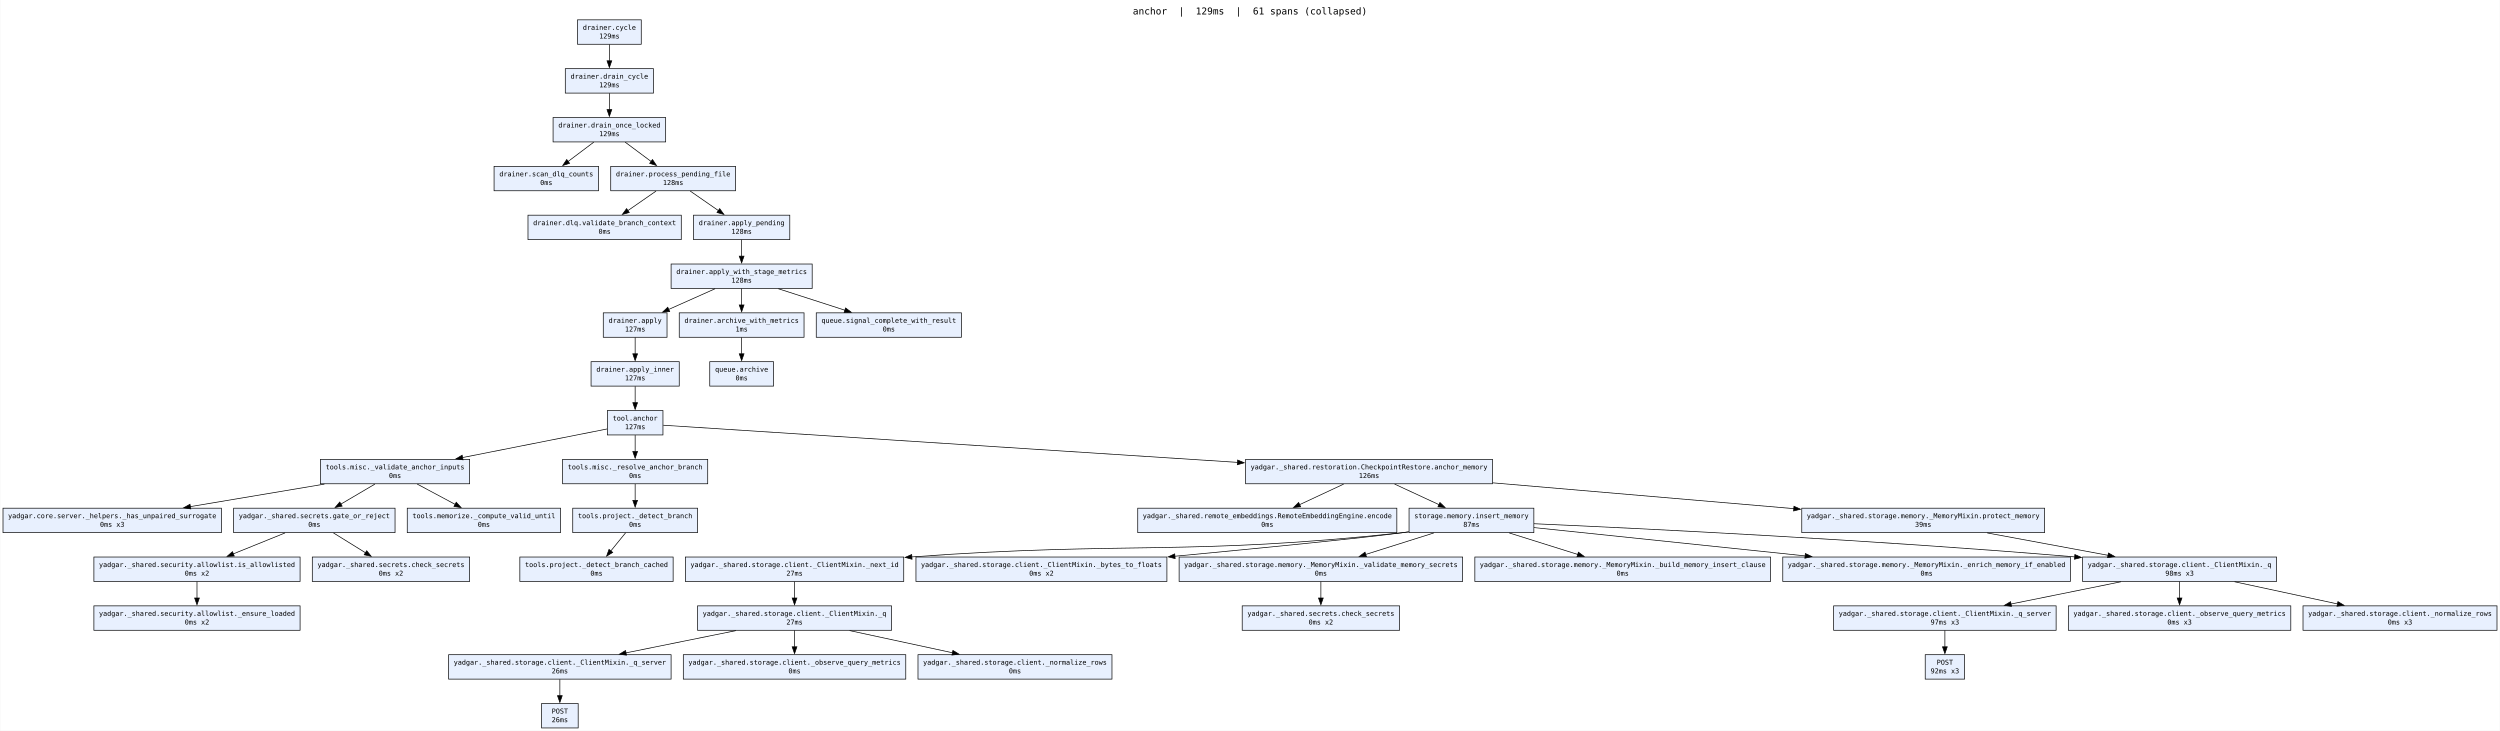
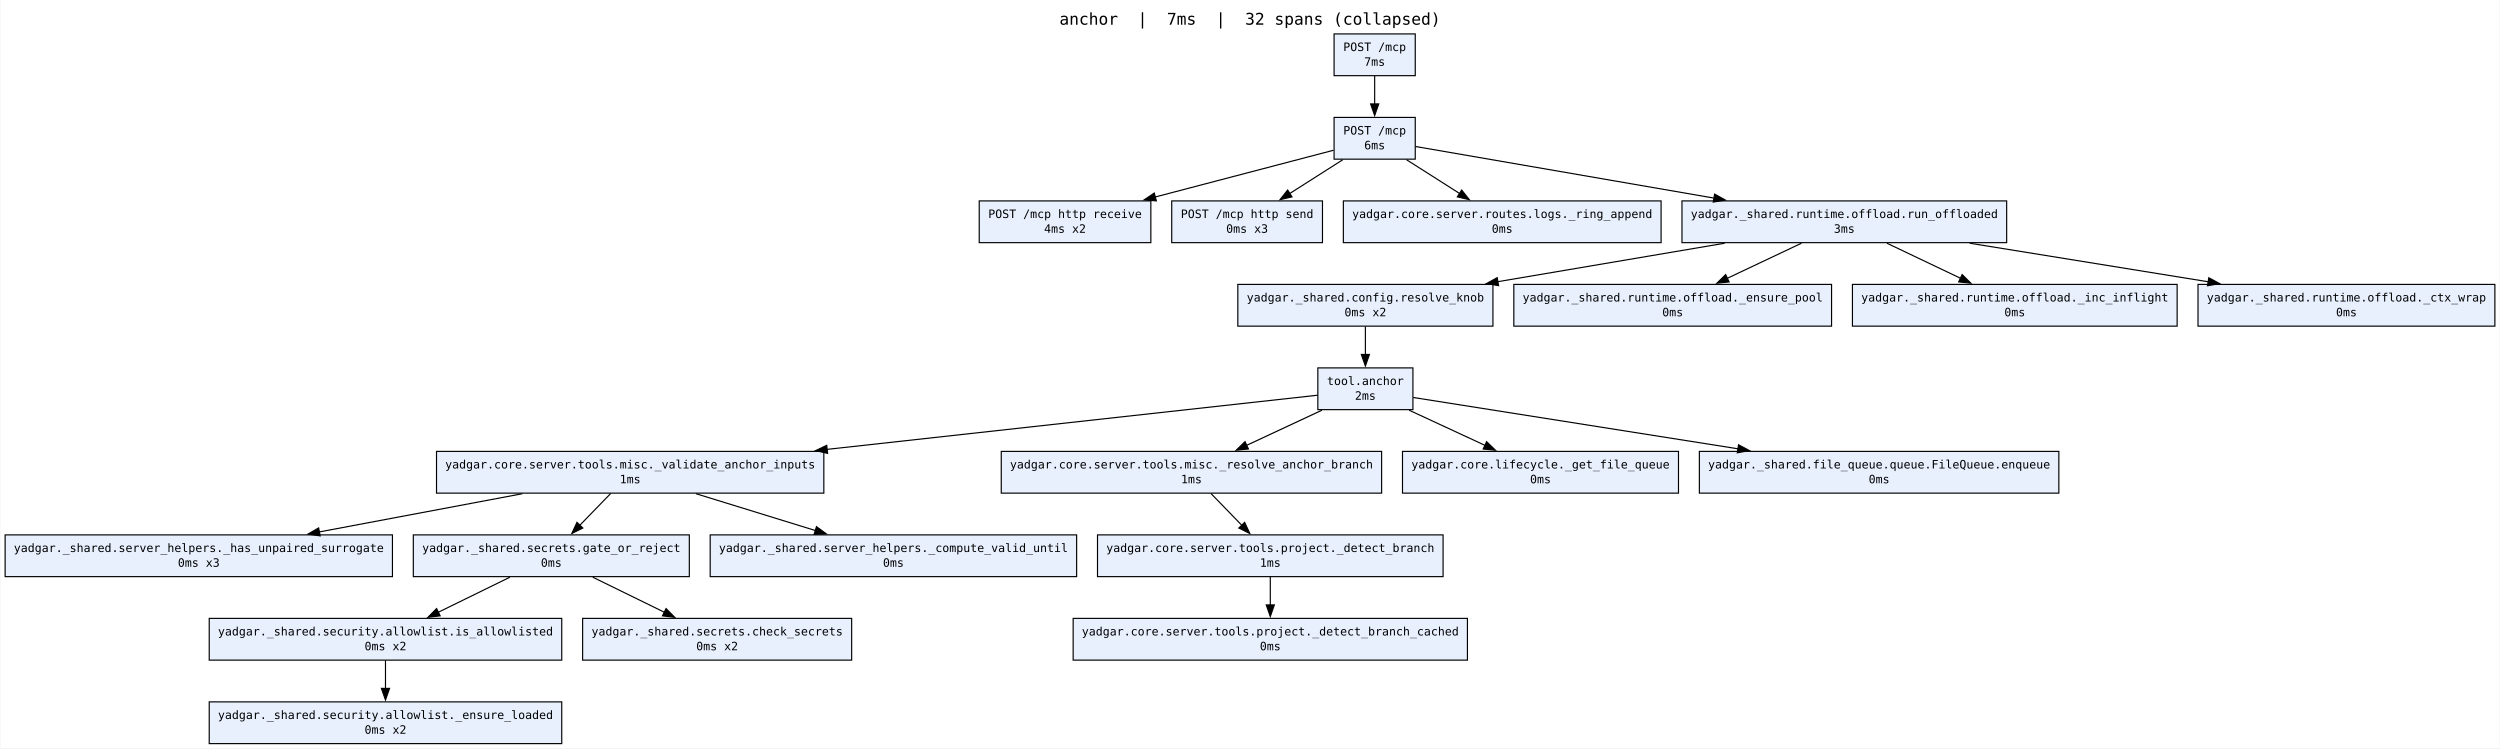
- <svg xmlns="http://www.w3.org/2000/svg" width="3685pt" height="1077pt" viewBox="0.00 0.00 3685.00 1077.25">
-   <g id="graph0" class="graph" transform="scale(1 1) rotate(0) translate(4 1073.25)">
-     <polygon fill="white" stroke="none" points="-4,4 -4,-1073.25 3681,-1073.25 3681,4 -4,4" />
-     <text text-anchor="middle" x="1838.5" y="-1051.95" font-family="monospace" font-size="14.00">anchor  |  129ms  |  61 spans (collapsed)</text>
+ <svg xmlns="http://www.w3.org/2000/svg" width="2155pt" height="645pt" viewBox="0.00 0.00 2155.00 645.25">
+   <g id="graph0" class="graph" transform="scale(1 1) rotate(0) translate(4 641.25)">
+     <polygon fill="white" stroke="none" points="-4,4 -4,-641.25 2151,-641.25 2151,4 -4,4" />
+     <text text-anchor="middle" x="1073.5" y="-619.95" font-family="monospace" font-size="14.00">anchor  |  7ms  |  32 spans (collapsed)</text>
    <g id="node1" class="node">
-       <polygon fill="#e8f0fe" stroke="black" points="941,-1044 847,-1044 847,-1008 941,-1008 941,-1044" />
-       <text text-anchor="middle" x="894" y="-1029.25" font-family="monospace" font-size="10.00">drainer.cycle</text>
-       <text text-anchor="middle" x="894" y="-1016.5" font-family="monospace" font-size="10.00">129ms</text>
+       <polygon fill="#e8f0fe" stroke="black" points="1216,-612 1146,-612 1146,-576 1216,-576 1216,-612" />
+       <text text-anchor="middle" x="1181" y="-597.25" font-family="monospace" font-size="10.00">POST /mcp</text>
+       <text text-anchor="middle" x="1181" y="-584.5" font-family="monospace" font-size="10.00">7ms</text>
    </g>
    <g id="node2" class="node">
-       <polygon fill="#e8f0fe" stroke="black" points="959,-972 829,-972 829,-936 959,-936 959,-972" />
-       <text text-anchor="middle" x="894" y="-957.25" font-family="monospace" font-size="10.00">drainer.drain_cycle</text>
-       <text text-anchor="middle" x="894" y="-944.5" font-family="monospace" font-size="10.00">129ms</text>
+       <polygon fill="#e8f0fe" stroke="black" points="1216,-540 1146,-540 1146,-504 1216,-504 1216,-540" />
+       <text text-anchor="middle" x="1181" y="-525.25" font-family="monospace" font-size="10.00">POST /mcp</text>
+       <text text-anchor="middle" x="1181" y="-512.5" font-family="monospace" font-size="10.00">6ms</text>
+     </g>
+     <g id="edge8" class="edge">
+       <path fill="none" stroke="black" d="M1181,-575.7C1181,-568.41 1181,-559.73 1181,-551.54" />
+       <polygon fill="black" stroke="black" points="1184.5,-551.62 1181,-541.62 1177.5,-551.62 1184.5,-551.62" />
+     </g>
+     <g id="node3" class="node">
+       <polygon fill="#e8f0fe" stroke="black" points="988,-468 840,-468 840,-432 988,-432 988,-468" />
+       <text text-anchor="middle" x="914" y="-453.25" font-family="monospace" font-size="10.00">POST /mcp http receive</text>
+       <text text-anchor="middle" x="914" y="-440.5" font-family="monospace" font-size="10.00">4ms x2</text>
+     </g>
+     <g id="edge2" class="edge">
+       <path fill="none" stroke="black" d="M1145.54,-511.7C1106.49,-501.47 1042.49,-484.69 991.67,-471.36" />
+       <polygon fill="black" stroke="black" points="992.73,-468.02 982.17,-468.87 990.95,-474.79 992.73,-468.02" />
+     </g>
+     <g id="node4" class="node">
+       <polygon fill="#e8f0fe" stroke="black" points="1136,-468 1006,-468 1006,-432 1136,-432 1136,-468" />
+       <text text-anchor="middle" x="1071" y="-453.25" font-family="monospace" font-size="10.00">POST /mcp http send</text>
+       <text text-anchor="middle" x="1071" y="-440.5" font-family="monospace" font-size="10.00">0ms x3</text>
+     </g>
+     <g id="edge5" class="edge">
+       <path fill="none" stroke="black" d="M1153.53,-503.52C1139.64,-494.68 1122.6,-483.84 1107.62,-474.3" />
+       <polygon fill="black" stroke="black" points="1109.72,-471.49 1099.4,-469.07 1105.96,-477.39 1109.72,-471.49" />
+     </g>
+     <g id="node5" class="node">
+       <polygon fill="#e8f0fe" stroke="black" points="1428,-468 1154,-468 1154,-432 1428,-432 1428,-468" />
+       <text text-anchor="middle" x="1291" y="-453.25" font-family="monospace" font-size="10.00">yadgar.core.server.routes.logs._ring_append</text>
+       <text text-anchor="middle" x="1291" y="-440.5" font-family="monospace" font-size="10.00">0ms</text>
+     </g>
+     <g id="edge19" class="edge">
+       <path fill="none" stroke="black" d="M1208.47,-503.52C1222.36,-494.68 1239.4,-483.84 1254.38,-474.3" />
+       <polygon fill="black" stroke="black" points="1256.04,-477.39 1262.6,-469.07 1252.28,-471.49 1256.04,-477.39" />
+     </g>
+     <g id="node6" class="node">
+       <polygon fill="#e8f0fe" stroke="black" points="1726,-468 1446,-468 1446,-432 1726,-432 1726,-468" />
+       <text text-anchor="middle" x="1586" y="-453.25" font-family="monospace" font-size="10.00">yadgar._shared.runtime.offload.run_offloaded</text>
+       <text text-anchor="middle" x="1586" y="-440.5" font-family="monospace" font-size="10.00">3ms</text>
+     </g>
+     <g id="edge13" class="edge">
+       <path fill="none" stroke="black" d="M1216.23,-514.91C1273.02,-505.1 1387.16,-485.37 1473.69,-470.41" />
+       <polygon fill="black" stroke="black" points="1474.15,-473.88 1483.41,-468.73 1472.96,-466.99 1474.15,-473.88" />
+     </g>
+     <g id="node7" class="node">
+       <polygon fill="#e8f0fe" stroke="black" points="1283,-396 1063,-396 1063,-360 1283,-360 1283,-396" />
+       <text text-anchor="middle" x="1173" y="-381.25" font-family="monospace" font-size="10.00">yadgar._shared.config.resolve_knob</text>
+       <text text-anchor="middle" x="1173" y="-368.5" font-family="monospace" font-size="10.00">0ms x2</text>
+     </g>
+     <g id="edge7" class="edge">
+       <path fill="none" stroke="black" d="M1482.85,-431.52C1423.36,-421.43 1348.45,-408.74 1287.18,-398.35" />
+       <polygon fill="black" stroke="black" points="1287.85,-394.92 1277.4,-396.7 1286.68,-401.82 1287.85,-394.92" />
+     </g>
+     <g id="node8" class="node">
+       <polygon fill="#e8f0fe" stroke="black" points="1575,-396 1301,-396 1301,-360 1575,-360 1575,-396" />
+       <text text-anchor="middle" x="1438" y="-381.25" font-family="monospace" font-size="10.00">yadgar._shared.runtime.offload._ensure_pool</text>
+       <text text-anchor="middle" x="1438" y="-368.5" font-family="monospace" font-size="10.00">0ms</text>
+     </g>
+     <g id="edge18" class="edge">
+       <path fill="none" stroke="black" d="M1549.04,-431.52C1529.63,-422.34 1505.64,-410.99 1484.93,-401.2" />
+       <polygon fill="black" stroke="black" points="1486.65,-398.14 1476.12,-397.03 1483.66,-404.47 1486.65,-398.14" />
+     </g>
+     <g id="node9" class="node">
+       <polygon fill="#e8f0fe" stroke="black" points="1873,-396 1593,-396 1593,-360 1873,-360 1873,-396" />
+       <text text-anchor="middle" x="1733" y="-381.25" font-family="monospace" font-size="10.00">yadgar._shared.runtime.offload._inc_inflight</text>
+       <text text-anchor="middle" x="1733" y="-368.5" font-family="monospace" font-size="10.00">0ms</text>
    </g>
    <g id="edge11" class="edge">
-       <path fill="none" stroke="black" d="M894,-1007.7C894,-1000.41 894,-991.73 894,-983.54" />
-       <polygon fill="black" stroke="black" points="897.5,-983.62 894,-973.62 890.5,-983.62 897.5,-983.62" />
-     </g>
-     <g id="node3" class="node">
-       <polygon fill="#e8f0fe" stroke="black" points="977,-900 811,-900 811,-864 977,-864 977,-900" />
-       <text text-anchor="middle" x="894" y="-885.25" font-family="monospace" font-size="10.00">drainer.drain_once_locked</text>
-       <text text-anchor="middle" x="894" y="-872.5" font-family="monospace" font-size="10.00">129ms</text>
-     </g>
-     <g id="edge34" class="edge">
-       <path fill="none" stroke="black" d="M894,-935.7C894,-928.41 894,-919.73 894,-911.54" />
-       <polygon fill="black" stroke="black" points="897.5,-911.62 894,-901.62 890.5,-911.62 897.5,-911.62" />
-     </g>
-     <g id="node4" class="node">
-       <polygon fill="#e8f0fe" stroke="black" points="878,-828 724,-828 724,-792 878,-792 878,-828" />
-       <text text-anchor="middle" x="801" y="-813.25" font-family="monospace" font-size="10.00">drainer.scan_dlq_counts</text>
-       <text text-anchor="middle" x="801" y="-800.5" font-family="monospace" font-size="10.00">0ms</text>
-     </g>
-     <g id="edge42" class="edge">
-       <path fill="none" stroke="black" d="M871.01,-863.7C859.61,-855.11 845.65,-844.61 833.2,-835.24" />
-       <polygon fill="black" stroke="black" points="835.35,-832.47 825.26,-829.26 831.14,-838.07 835.35,-832.47" />
-     </g>
-     <g id="node5" class="node">
-       <polygon fill="#e8f0fe" stroke="black" points="1080,-828 896,-828 896,-792 1080,-792 1080,-828" />
-       <text text-anchor="middle" x="988" y="-813.25" font-family="monospace" font-size="10.00">drainer.process_pending_file</text>
-       <text text-anchor="middle" x="988" y="-800.5" font-family="monospace" font-size="10.00">128ms</text>
-     </g>
-     <g id="edge8" class="edge">
-       <path fill="none" stroke="black" d="M917.24,-863.7C928.87,-855.03 943.15,-844.4 955.82,-834.96" />
-       <polygon fill="black" stroke="black" points="957.56,-838.03 963.49,-829.25 953.38,-832.42 957.56,-838.03" />
-     </g>
-     <g id="node6" class="node">
-       <polygon fill="#e8f0fe" stroke="black" points="1000,-756 774,-756 774,-720 1000,-720 1000,-756" />
-       <text text-anchor="middle" x="887" y="-741.25" font-family="monospace" font-size="10.00">drainer.dlq.validate_branch_context</text>
-       <text text-anchor="middle" x="887" y="-728.5" font-family="monospace" font-size="10.00">0ms</text>
+       <path fill="none" stroke="black" d="M1622.72,-431.52C1641.91,-422.38 1665.6,-411.09 1686.11,-401.33" />
+       <polygon fill="black" stroke="black" points="1687.61,-404.49 1695.13,-397.03 1684.6,-398.17 1687.61,-404.49" />
+     </g>
+     <g id="node10" class="node">
+       <polygon fill="#e8f0fe" stroke="black" points="2147,-396 1891,-396 1891,-360 2147,-360 2147,-396" />
+       <text text-anchor="middle" x="2019" y="-381.25" font-family="monospace" font-size="10.00">yadgar._shared.runtime.offload._ctx_wrap</text>
+       <text text-anchor="middle" x="2019" y="-368.5" font-family="monospace" font-size="10.00">0ms</text>
+     </g>
+     <g id="edge3" class="edge">
+       <path fill="none" stroke="black" d="M1694.15,-431.52C1756.78,-421.39 1835.71,-408.63 1900.09,-398.22" />
+       <polygon fill="black" stroke="black" points="1900.3,-401.74 1909.61,-396.68 1899.18,-394.82 1900.3,-401.74" />
+     </g>
+     <g id="node11" class="node">
+       <polygon fill="#e8f0fe" stroke="black" points="1214,-324 1132,-324 1132,-288 1214,-288 1214,-324" />
+       <text text-anchor="middle" x="1173" y="-309.25" font-family="monospace" font-size="10.00">tool.anchor</text>
+       <text text-anchor="middle" x="1173" y="-296.5" font-family="monospace" font-size="10.00">2ms</text>
+     </g>
+     <g id="edge17" class="edge">
+       <path fill="none" stroke="black" d="M1173,-359.7C1173,-352.41 1173,-343.73 1173,-335.54" />
+       <polygon fill="black" stroke="black" points="1176.5,-335.62 1173,-325.62 1169.5,-335.62 1176.5,-335.62" />
+     </g>
+     <g id="node12" class="node">
+       <polygon fill="#e8f0fe" stroke="black" points="706,-252 372,-252 372,-216 706,-216 706,-252" />
+       <text text-anchor="middle" x="539" y="-237.25" font-family="monospace" font-size="10.00">yadgar.core.server.tools.misc._validate_anchor_inputs</text>
+       <text text-anchor="middle" x="539" y="-224.5" font-family="monospace" font-size="10.00">1ms</text>
+     </g>
+     <g id="edge21" class="edge">
+       <path fill="none" stroke="black" d="M1131.89,-300.46C1047.85,-291.18 852.2,-269.58 708.54,-253.72" />
+       <polygon fill="black" stroke="black" points="709.25,-250.28 698.93,-252.66 708.48,-257.23 709.25,-250.28" />
+     </g>
+     <g id="node13" class="node">
+       <polygon fill="#e8f0fe" stroke="black" points="1187,-252 859,-252 859,-216 1187,-216 1187,-252" />
+       <text text-anchor="middle" x="1023" y="-237.25" font-family="monospace" font-size="10.00">yadgar.core.server.tools.misc._resolve_anchor_branch</text>
+       <text text-anchor="middle" x="1023" y="-224.5" font-family="monospace" font-size="10.00">1ms</text>
+     </g>
+     <g id="edge22" class="edge">
+       <path fill="none" stroke="black" d="M1135.54,-287.52C1115.86,-278.34 1091.55,-266.99 1070.56,-257.2" />
+       <polygon fill="black" stroke="black" points="1072.16,-254.08 1061.62,-253.02 1069.2,-260.42 1072.16,-254.08" />
+     </g>
+     <g id="node14" class="node">
+       <polygon fill="#e8f0fe" stroke="black" points="1443,-252 1205,-252 1205,-216 1443,-216 1443,-252" />
+       <text text-anchor="middle" x="1324" y="-237.25" font-family="monospace" font-size="10.00">yadgar.core.lifecycle._get_file_queue</text>
+       <text text-anchor="middle" x="1324" y="-224.5" font-family="monospace" font-size="10.00">0ms</text>
+     </g>
+     <g id="edge9" class="edge">
+       <path fill="none" stroke="black" d="M1210.71,-287.52C1230.52,-278.34 1254.99,-266.99 1276.12,-257.2" />
+       <polygon fill="black" stroke="black" points="1277.53,-260.4 1285.13,-253.02 1274.59,-254.05 1277.53,-260.4" />
+     </g>
+     <g id="node15" class="node">
+       <polygon fill="#e8f0fe" stroke="black" points="1771,-252 1461,-252 1461,-216 1771,-216 1771,-252" />
+       <text text-anchor="middle" x="1616" y="-237.25" font-family="monospace" font-size="10.00">yadgar._shared.file_queue.queue.FileQueue.enqueue</text>
+       <text text-anchor="middle" x="1616" y="-224.5" font-family="monospace" font-size="10.00">0ms</text>
+     </g>
+     <g id="edge15" class="edge">
+       <path fill="none" stroke="black" d="M1214.28,-298.48C1277.54,-288.48 1400.95,-268.98 1494.38,-254.22" />
+       <polygon fill="black" stroke="black" points="1494.79,-257.7 1504.12,-252.68 1493.7,-250.78 1494.79,-257.7" />
+     </g>
+     <g id="node16" class="node">
+       <polygon fill="#e8f0fe" stroke="black" points="334,-180 0,-180 0,-144 334,-144 334,-180" />
+       <text text-anchor="middle" x="167" y="-165.25" font-family="monospace" font-size="10.00">yadgar._shared.server_helpers._has_unpaired_surrogate</text>
+       <text text-anchor="middle" x="167" y="-152.5" font-family="monospace" font-size="10.00">0ms x3</text>
+     </g>
+     <g id="edge16" class="edge">
+       <path fill="none" stroke="black" d="M446.09,-215.52C392.84,-205.5 325.87,-192.89 270.88,-182.55" />
+       <polygon fill="black" stroke="black" points="271.66,-179.13 261.18,-180.72 270.36,-186.01 271.66,-179.13" />
+     </g>
+     <g id="node17" class="node">
+       <polygon fill="#e8f0fe" stroke="black" points="590,-180 352,-180 352,-144 590,-144 590,-180" />
+       <text text-anchor="middle" x="471" y="-165.25" font-family="monospace" font-size="10.00">yadgar._shared.secrets.gate_or_reject</text>
+       <text text-anchor="middle" x="471" y="-152.5" font-family="monospace" font-size="10.00">0ms</text>
+     </g>
+     <g id="edge6" class="edge">
+       <path fill="none" stroke="black" d="M522.19,-215.7C514.12,-207.39 504.3,-197.28 495.42,-188.14" />
+       <polygon fill="black" stroke="black" points="498.15,-185.92 488.67,-181.19 493.13,-190.8 498.15,-185.92" />
+     </g>
+     <g id="node18" class="node">
+       <polygon fill="#e8f0fe" stroke="black" points="924,-180 608,-180 608,-144 924,-144 924,-180" />
+       <text text-anchor="middle" x="766" y="-165.25" font-family="monospace" font-size="10.00">yadgar._shared.server_helpers._compute_valid_until</text>
+       <text text-anchor="middle" x="766" y="-152.5" font-family="monospace" font-size="10.00">0ms</text>
+     </g>
+     <g id="edge10" class="edge">
+       <path fill="none" stroke="black" d="M595.7,-215.52C626.96,-205.88 665.98,-193.84 698.77,-183.73" />
+       <polygon fill="black" stroke="black" points="699.66,-187.12 708.19,-180.83 697.6,-180.43 699.66,-187.12" />
+     </g>
+     <g id="node19" class="node">
+       <polygon fill="#e8f0fe" stroke="black" points="1240,-180 942,-180 942,-144 1240,-144 1240,-180" />
+       <text text-anchor="middle" x="1091" y="-165.25" font-family="monospace" font-size="10.00">yadgar.core.server.tools.project._detect_branch</text>
+       <text text-anchor="middle" x="1091" y="-152.5" font-family="monospace" font-size="10.00">1ms</text>
+     </g>
+     <g id="edge1" class="edge">
+       <path fill="none" stroke="black" d="M1039.81,-215.7C1047.88,-207.39 1057.7,-197.28 1066.58,-188.14" />
+       <polygon fill="black" stroke="black" points="1068.87,-190.8 1073.33,-181.19 1063.85,-185.92 1068.87,-190.8" />
+     </g>
+     <g id="node20" class="node">
+       <polygon fill="#e8f0fe" stroke="black" points="480,-108 176,-108 176,-72 480,-72 480,-108" />
+       <text text-anchor="middle" x="328" y="-93.25" font-family="monospace" font-size="10.00">yadgar._shared.security.allowlist.is_allowlisted</text>
+       <text text-anchor="middle" x="328" y="-80.5" font-family="monospace" font-size="10.00">0ms x2</text>
+     </g>
+     <g id="edge14" class="edge">
+       <path fill="none" stroke="black" d="M435.28,-143.52C416.55,-134.34 393.39,-123.01 373.39,-113.22" />
+       <polygon fill="black" stroke="black" points="375.14,-110.18 364.62,-108.93 372.06,-116.47 375.14,-110.18" />
+     </g>
+     <g id="node21" class="node">
+       <polygon fill="#e8f0fe" stroke="black" points="730,-108 498,-108 498,-72 730,-72 730,-108" />
+       <text text-anchor="middle" x="614" y="-93.25" font-family="monospace" font-size="10.00">yadgar._shared.secrets.check_secrets</text>
+       <text text-anchor="middle" x="614" y="-80.5" font-family="monospace" font-size="10.00">0ms x2</text>
    </g>
    <g id="edge4" class="edge">
-       <path fill="none" stroke="black" d="M962.77,-791.52C950.15,-782.76 934.68,-772.04 921.02,-762.58" />
-       <polygon fill="black" stroke="black" points="923.36,-759.94 913.15,-757.12 919.37,-765.7 923.36,-759.94" />
-     </g>
-     <g id="node7" class="node">
-       <polygon fill="#e8f0fe" stroke="black" points="1160,-756 1018,-756 1018,-720 1160,-720 1160,-756" />
-       <text text-anchor="middle" x="1089" y="-741.25" font-family="monospace" font-size="10.00">drainer.apply_pending</text>
-       <text text-anchor="middle" x="1089" y="-728.5" font-family="monospace" font-size="10.00">128ms</text>
-     </g>
-     <g id="edge44" class="edge">
-       <path fill="none" stroke="black" d="M1013.23,-791.52C1025.85,-782.76 1041.32,-772.04 1054.98,-762.58" />
-       <polygon fill="black" stroke="black" points="1056.63,-765.7 1062.85,-757.12 1052.64,-759.94 1056.63,-765.7" />
-     </g>
-     <g id="node8" class="node">
-       <polygon fill="#e8f0fe" stroke="black" points="1193,-684 985,-684 985,-648 1193,-648 1193,-684" />
-       <text text-anchor="middle" x="1089" y="-669.25" font-family="monospace" font-size="10.00">drainer.apply_with_stage_metrics</text>
-       <text text-anchor="middle" x="1089" y="-656.5" font-family="monospace" font-size="10.00">128ms</text>
-     </g>
-     <g id="edge2" class="edge">
-       <path fill="none" stroke="black" d="M1089,-719.7C1089,-712.41 1089,-703.73 1089,-695.54" />
-       <polygon fill="black" stroke="black" points="1092.5,-695.62 1089,-685.62 1085.5,-695.62 1092.5,-695.62" />
-     </g>
-     <g id="node9" class="node">
-       <polygon fill="#e8f0fe" stroke="black" points="979,-612 885,-612 885,-576 979,-576 979,-612" />
-       <text text-anchor="middle" x="932" y="-597.25" font-family="monospace" font-size="10.00">drainer.apply</text>
-       <text text-anchor="middle" x="932" y="-584.5" font-family="monospace" font-size="10.00">127ms</text>
-     </g>
-     <g id="edge6" class="edge">
-       <path fill="none" stroke="black" d="M1049.79,-647.52C1029.1,-638.29 1003.52,-626.89 981.48,-617.06" />
-       <polygon fill="black" stroke="black" points="982.93,-613.87 972.37,-613 980.08,-620.27 982.93,-613.87" />
-     </g>
-     <g id="node10" class="node">
-       <polygon fill="#e8f0fe" stroke="black" points="1181,-612 997,-612 997,-576 1181,-576 1181,-612" />
-       <text text-anchor="middle" x="1089" y="-597.25" font-family="monospace" font-size="10.00">drainer.archive_with_metrics</text>
-       <text text-anchor="middle" x="1089" y="-584.5" font-family="monospace" font-size="10.00">1ms</text>
-     </g>
-     <g id="edge22" class="edge">
-       <path fill="none" stroke="black" d="M1089,-647.7C1089,-640.41 1089,-631.73 1089,-623.54" />
-       <polygon fill="black" stroke="black" points="1092.5,-623.62 1089,-613.62 1085.5,-623.62 1092.5,-623.62" />
-     </g>
-     <g id="node11" class="node">
-       <polygon fill="#e8f0fe" stroke="black" points="1413,-612 1199,-612 1199,-576 1413,-576 1413,-612" />
-       <text text-anchor="middle" x="1306" y="-597.25" font-family="monospace" font-size="10.00">queue.signal_complete_with_result</text>
-       <text text-anchor="middle" x="1306" y="-584.5" font-family="monospace" font-size="10.00">0ms</text>
-     </g>
-     <g id="edge35" class="edge">
-       <path fill="none" stroke="black" d="M1143.2,-647.52C1172.96,-637.92 1210.06,-625.95 1241.32,-615.86" />
-       <polygon fill="black" stroke="black" points="1242.23,-619.25 1250.68,-612.85 1240.08,-612.59 1242.23,-619.25" />
-     </g>
-     <g id="node12" class="node">
-       <polygon fill="#e8f0fe" stroke="black" points="997,-540 867,-540 867,-504 997,-504 997,-540" />
-       <text text-anchor="middle" x="932" y="-525.25" font-family="monospace" font-size="10.00">drainer.apply_inner</text>
-       <text text-anchor="middle" x="932" y="-512.5" font-family="monospace" font-size="10.00">127ms</text>
-     </g>
-     <g id="edge32" class="edge">
-       <path fill="none" stroke="black" d="M932,-575.7C932,-568.41 932,-559.73 932,-551.54" />
-       <polygon fill="black" stroke="black" points="935.5,-551.62 932,-541.62 928.5,-551.62 935.5,-551.62" />
-     </g>
-     <g id="node13" class="node">
-       <polygon fill="#e8f0fe" stroke="black" points="1136,-540 1042,-540 1042,-504 1136,-504 1136,-540" />
-       <text text-anchor="middle" x="1089" y="-525.25" font-family="monospace" font-size="10.00">queue.archive</text>
-       <text text-anchor="middle" x="1089" y="-512.5" font-family="monospace" font-size="10.00">0ms</text>
-     </g>
-     <g id="edge13" class="edge">
-       <path fill="none" stroke="black" d="M1089,-575.7C1089,-568.41 1089,-559.73 1089,-551.54" />
-       <polygon fill="black" stroke="black" points="1092.5,-551.62 1089,-541.62 1085.5,-551.62 1092.5,-551.62" />
-     </g>
-     <g id="node14" class="node">
-       <polygon fill="#e8f0fe" stroke="black" points="973,-468 891,-468 891,-432 973,-432 973,-468" />
-       <text text-anchor="middle" x="932" y="-453.25" font-family="monospace" font-size="10.00">tool.anchor</text>
-       <text text-anchor="middle" x="932" y="-440.5" font-family="monospace" font-size="10.00">127ms</text>
-     </g>
-     <g id="edge9" class="edge">
-       <path fill="none" stroke="black" d="M932,-503.7C932,-496.41 932,-487.73 932,-479.54" />
-       <polygon fill="black" stroke="black" points="935.5,-479.62 932,-469.62 928.5,-479.62 935.5,-479.62" />
-     </g>
-     <g id="node15" class="node">
-       <polygon fill="#e8f0fe" stroke="black" points="688,-396 468,-396 468,-360 688,-360 688,-396" />
-       <text text-anchor="middle" x="578" y="-381.25" font-family="monospace" font-size="10.00">tools.misc._validate_anchor_inputs</text>
-       <text text-anchor="middle" x="578" y="-368.5" font-family="monospace" font-size="10.00">0ms</text>
-     </g>
-     <g id="edge1" class="edge">
-       <path fill="none" stroke="black" d="M890.7,-440.83C838.76,-430.56 747.87,-412.59 677.42,-398.66" />
-       <polygon fill="black" stroke="black" points="678.27,-395.26 667.78,-396.75 676.91,-402.13 678.27,-395.26" />
-     </g>
-     <g id="node16" class="node">
-       <polygon fill="#e8f0fe" stroke="black" points="1039,-396 825,-396 825,-360 1039,-360 1039,-396" />
-       <text text-anchor="middle" x="932" y="-381.25" font-family="monospace" font-size="10.00">tools.misc._resolve_anchor_branch</text>
-       <text text-anchor="middle" x="932" y="-368.5" font-family="monospace" font-size="10.00">0ms</text>
-     </g>
-     <g id="edge7" class="edge">
-       <path fill="none" stroke="black" d="M932,-431.7C932,-424.41 932,-415.73 932,-407.54" />
-       <polygon fill="black" stroke="black" points="935.5,-407.62 932,-397.62 928.5,-407.62 935.5,-407.62" />
-     </g>
-     <g id="node17" class="node">
-       <polygon fill="#e8f0fe" stroke="black" points="2196,-396 1832,-396 1832,-360 2196,-360 2196,-396" />
-       <text text-anchor="middle" x="2014" y="-381.25" font-family="monospace" font-size="10.00">yadgar._shared.restoration.CheckpointRestore.anchor_memory</text>
-       <text text-anchor="middle" x="2014" y="-368.5" font-family="monospace" font-size="10.00">126ms</text>
-     </g>
-     <g id="edge17" class="edge">
-       <path fill="none" stroke="black" d="M973.42,-446.32C1111.08,-437.41 1559.28,-408.42 1820.39,-391.53" />
-       <polygon fill="black" stroke="black" points="1820.26,-395.04 1830.02,-390.9 1819.81,-388.06 1820.26,-395.04" />
-     </g>
-     <g id="node18" class="node">
-       <polygon fill="#e8f0fe" stroke="black" points="322,-324 0,-324 0,-288 322,-288 322,-324" />
-       <text text-anchor="middle" x="161" y="-309.25" font-family="monospace" font-size="10.00">yadgar.core.server._helpers._has_unpaired_surrogate</text>
-       <text text-anchor="middle" x="161" y="-296.5" font-family="monospace" font-size="10.00">0ms x3</text>
+       <path fill="none" stroke="black" d="M506.72,-143.52C525.45,-134.34 548.61,-123.01 568.61,-113.22" />
+       <polygon fill="black" stroke="black" points="569.94,-116.47 577.38,-108.93 566.86,-110.18 569.94,-116.47" />
+     </g>
+     <g id="node22" class="node">
+       <polygon fill="#e8f0fe" stroke="black" points="1261,-108 921,-108 921,-72 1261,-72 1261,-108" />
+       <text text-anchor="middle" x="1091" y="-93.25" font-family="monospace" font-size="10.00">yadgar.core.server.tools.project._detect_branch_cached</text>
+       <text text-anchor="middle" x="1091" y="-80.5" font-family="monospace" font-size="10.00">0ms</text>
+     </g>
+     <g id="edge20" class="edge">
+       <path fill="none" stroke="black" d="M1091,-143.7C1091,-136.41 1091,-127.73 1091,-119.54" />
+       <polygon fill="black" stroke="black" points="1094.5,-119.62 1091,-109.62 1087.5,-119.62 1094.5,-119.62" />
+     </g>
+     <g id="node23" class="node">
+       <polygon fill="#e8f0fe" stroke="black" points="480,-36 176,-36 176,0 480,0 480,-36" />
+       <text text-anchor="middle" x="328" y="-21.25" font-family="monospace" font-size="10.00">yadgar._shared.security.allowlist._ensure_loaded</text>
+       <text text-anchor="middle" x="328" y="-8.5" font-family="monospace" font-size="10.00">0ms x2</text>
    </g>
    <g id="edge12" class="edge">
-       <path fill="none" stroke="black" d="M473.85,-359.52C413.66,-349.41 337.83,-336.68 275.9,-326.29" />
-       <polygon fill="black" stroke="black" points="276.84,-322.9 266.4,-324.69 275.68,-329.8 276.84,-322.9" />
-     </g>
-     <g id="node19" class="node">
-       <polygon fill="#e8f0fe" stroke="black" points="578,-324 340,-324 340,-288 578,-288 578,-324" />
-       <text text-anchor="middle" x="459" y="-309.25" font-family="monospace" font-size="10.00">yadgar._shared.secrets.gate_or_reject</text>
-       <text text-anchor="middle" x="459" y="-296.5" font-family="monospace" font-size="10.00">0ms</text>
-     </g>
-     <g id="edge28" class="edge">
-       <path fill="none" stroke="black" d="M548.28,-359.52C533.11,-350.6 514.47,-339.63 498.15,-330.03" />
-       <polygon fill="black" stroke="black" points="500.04,-327.08 489.65,-325.03 496.49,-333.11 500.04,-327.08" />
-     </g>
-     <g id="node20" class="node">
-       <polygon fill="#e8f0fe" stroke="black" points="822,-324 596,-324 596,-288 822,-288 822,-324" />
-       <text text-anchor="middle" x="709" y="-309.25" font-family="monospace" font-size="10.00">tools.memorize._compute_valid_until</text>
-       <text text-anchor="middle" x="709" y="-296.5" font-family="monospace" font-size="10.00">0ms</text>
-     </g>
-     <g id="edge38" class="edge">
-       <path fill="none" stroke="black" d="M610.72,-359.52C627.65,-350.47 648.52,-339.32 666.66,-329.62" />
-       <polygon fill="black" stroke="black" points="668.19,-332.77 675.36,-324.97 664.89,-326.6 668.19,-332.77" />
-     </g>
-     <g id="node21" class="node">
-       <polygon fill="#e8f0fe" stroke="black" points="1024,-324 840,-324 840,-288 1024,-288 1024,-324" />
-       <text text-anchor="middle" x="932" y="-309.25" font-family="monospace" font-size="10.00">tools.project._detect_branch</text>
-       <text text-anchor="middle" x="932" y="-296.5" font-family="monospace" font-size="10.00">0ms</text>
-     </g>
-     <g id="edge41" class="edge">
-       <path fill="none" stroke="black" d="M932,-359.7C932,-352.41 932,-343.73 932,-335.54" />
-       <polygon fill="black" stroke="black" points="935.5,-335.62 932,-325.62 928.5,-335.62 935.5,-335.62" />
-     </g>
-     <g id="node22" class="node">
-       <polygon fill="#e8f0fe" stroke="black" points="2055,-324 1673,-324 1673,-288 2055,-288 2055,-324" />
-       <text text-anchor="middle" x="1864" y="-309.25" font-family="monospace" font-size="10.00">yadgar._shared.remote_embeddings.RemoteEmbeddingEngine.encode</text>
-       <text text-anchor="middle" x="1864" y="-296.5" font-family="monospace" font-size="10.00">0ms</text>
-     </g>
-     <g id="edge43" class="edge">
-       <path fill="none" stroke="black" d="M1976.54,-359.52C1956.86,-350.34 1932.55,-338.99 1911.56,-329.2" />
-       <polygon fill="black" stroke="black" points="1913.16,-326.08 1902.62,-325.02 1910.2,-332.42 1913.16,-326.08" />
-     </g>
-     <g id="node23" class="node">
-       <polygon fill="#e8f0fe" stroke="black" points="2257,-324 2073,-324 2073,-288 2257,-288 2257,-324" />
-       <text text-anchor="middle" x="2165" y="-309.25" font-family="monospace" font-size="10.00">storage.memory.insert_memory</text>
-       <text text-anchor="middle" x="2165" y="-296.5" font-family="monospace" font-size="10.00">87ms</text>
-     </g>
-     <g id="edge37" class="edge">
-       <path fill="none" stroke="black" d="M2051.71,-359.52C2071.52,-350.34 2095.99,-338.99 2117.12,-329.2" />
-       <polygon fill="black" stroke="black" points="2118.53,-332.4 2126.13,-325.02 2115.59,-326.05 2118.53,-332.4" />
-     </g>
-     <g id="node24" class="node">
-       <polygon fill="#e8f0fe" stroke="black" points="3010,-324 2652,-324 2652,-288 3010,-288 3010,-324" />
-       <text text-anchor="middle" x="2831" y="-309.25" font-family="monospace" font-size="10.00">yadgar._shared.storage.memory._MemoryMixin.protect_memory</text>
-       <text text-anchor="middle" x="2831" y="-296.5" font-family="monospace" font-size="10.00">39ms</text>
-     </g>
-     <g id="edge15" class="edge">
-       <path fill="none" stroke="black" d="M2196.33,-361.38C2328.42,-350.06 2506.56,-334.8 2640.5,-323.32" />
-       <polygon fill="black" stroke="black" points="2640.51,-326.83 2650.18,-322.49 2639.91,-319.86 2640.51,-326.83" />
-     </g>
-     <g id="node25" class="node">
-       <polygon fill="#e8f0fe" stroke="black" points="438,-252 134,-252 134,-216 438,-216 438,-252" />
-       <text text-anchor="middle" x="286" y="-237.25" font-family="monospace" font-size="10.00">yadgar._shared.security.allowlist.is_allowlisted</text>
-       <text text-anchor="middle" x="286" y="-224.5" font-family="monospace" font-size="10.00">0ms x2</text>
-     </g>
-     <g id="edge27" class="edge">
-       <path fill="none" stroke="black" d="M415.79,-287.52C392.69,-278.17 364.03,-266.57 339.53,-256.66" />
-       <polygon fill="black" stroke="black" points="340.94,-253.46 330.36,-252.95 338.32,-259.94 340.94,-253.46" />
-     </g>
-     <g id="node26" class="node">
-       <polygon fill="#e8f0fe" stroke="black" points="688,-252 456,-252 456,-216 688,-216 688,-252" />
-       <text text-anchor="middle" x="572" y="-237.25" font-family="monospace" font-size="10.00">yadgar._shared.secrets.check_secrets</text>
-       <text text-anchor="middle" x="572" y="-224.5" font-family="monospace" font-size="10.00">0ms x2</text>
-     </g>
-     <g id="edge39" class="edge">
-       <path fill="none" stroke="black" d="M487.22,-287.52C501.49,-278.68 518.99,-267.84 534.38,-258.3" />
-       <polygon fill="black" stroke="black" points="536.19,-261.3 542.85,-253.06 532.51,-255.35 536.19,-261.3" />
-     </g>
-     <g id="node27" class="node">
-       <polygon fill="#e8f0fe" stroke="black" points="988,-252 762,-252 762,-216 988,-216 988,-252" />
-       <text text-anchor="middle" x="875" y="-237.25" font-family="monospace" font-size="10.00">tools.project._detect_branch_cached</text>
-       <text text-anchor="middle" x="875" y="-224.5" font-family="monospace" font-size="10.00">0ms</text>
-     </g>
-     <g id="edge26" class="edge">
-       <path fill="none" stroke="black" d="M917.91,-287.7C911.35,-279.64 903.41,-269.89 896.16,-260.98" />
-       <polygon fill="black" stroke="black" points="898.91,-258.82 889.88,-253.28 893.48,-263.24 898.91,-258.82" />
-     </g>
-     <g id="node28" class="node">
-       <polygon fill="#e8f0fe" stroke="black" points="1328,-252 1006,-252 1006,-216 1328,-216 1328,-252" />
-       <text text-anchor="middle" x="1167" y="-237.25" font-family="monospace" font-size="10.00">yadgar._shared.storage.client._ClientMixin._next_id</text>
-       <text text-anchor="middle" x="1167" y="-224.5" font-family="monospace" font-size="10.00">27ms</text>
-     </g>
-     <g id="edge23" class="edge">
-       <path fill="none" stroke="black" d="M2072.59,-289C2069.7,-288.64 2066.83,-288.31 2064,-288 1745.99,-253.48 1661.5,-275.59 1339.56,-252.16" />
-       <polygon fill="black" stroke="black" points="1340.24,-248.7 1330.01,-251.46 1339.72,-255.69 1340.24,-248.7" />
-     </g>
-     <g id="node29" class="node">
-       <polygon fill="#e8f0fe" stroke="black" points="1716,-252 1346,-252 1346,-216 1716,-216 1716,-252" />
-       <text text-anchor="middle" x="1531" y="-237.25" font-family="monospace" font-size="10.00">yadgar._shared.storage.client._ClientMixin._bytes_to_floats</text>
-       <text text-anchor="middle" x="1531" y="-224.5" font-family="monospace" font-size="10.00">0ms x2</text>
-     </g>
-     <g id="edge10" class="edge">
-       <path fill="none" stroke="black" d="M2072.57,-289.19C2069.68,-288.77 2066.82,-288.38 2064,-288 2000.7,-279.54 1851.89,-264.9 1727.55,-253.15" />
-       <polygon fill="black" stroke="black" points="1728.15,-249.69 1717.87,-252.23 1727.49,-256.66 1728.15,-249.69" />
-     </g>
-     <g id="node30" class="node">
-       <polygon fill="#e8f0fe" stroke="black" points="2152,-252 1734,-252 1734,-216 2152,-216 2152,-252" />
-       <text text-anchor="middle" x="1943" y="-237.25" font-family="monospace" font-size="10.00">yadgar._shared.storage.memory._MemoryMixin._validate_memory_secrets</text>
-       <text text-anchor="middle" x="1943" y="-224.5" font-family="monospace" font-size="10.00">0ms</text>
-     </g>
-     <g id="edge29" class="edge">
-       <path fill="none" stroke="black" d="M2109.55,-287.52C2078.98,-277.88 2040.82,-265.84 2008.75,-255.73" />
-       <polygon fill="black" stroke="black" points="2010.16,-252.51 1999.57,-252.84 2008.05,-259.18 2010.16,-252.51" />
-     </g>
-     <g id="node31" class="node">
-       <polygon fill="#e8f0fe" stroke="black" points="2606,-252 2170,-252 2170,-216 2606,-216 2606,-252" />
-       <text text-anchor="middle" x="2388" y="-237.25" font-family="monospace" font-size="10.00">yadgar._shared.storage.memory._MemoryMixin._build_memory_insert_clause</text>
-       <text text-anchor="middle" x="2388" y="-224.5" font-family="monospace" font-size="10.00">0ms</text>
-     </g>
-     <g id="edge30" class="edge">
-       <path fill="none" stroke="black" d="M2220.7,-287.52C2251.41,-277.88 2289.74,-265.84 2321.96,-255.73" />
-       <polygon fill="black" stroke="black" points="2322.69,-259.17 2331.18,-252.84 2320.59,-252.49 2322.69,-259.17" />
-     </g>
-     <g id="node32" class="node">
-       <polygon fill="#e8f0fe" stroke="black" points="3352,-252 3066,-252 3066,-216 3352,-216 3352,-252" />
-       <text text-anchor="middle" x="3209" y="-237.25" font-family="monospace" font-size="10.00">yadgar._shared.storage.client._ClientMixin._q</text>
-       <text text-anchor="middle" x="3209" y="-224.5" font-family="monospace" font-size="10.00">98ms x3</text>
-     </g>
-     <g id="edge31" class="edge">
-       <path fill="none" stroke="black" d="M2257.25,-301.1C2417.21,-294 2756.68,-277.38 3054.35,-252.2" />
-       <polygon fill="black" stroke="black" points="3054.64,-255.69 3064.31,-251.35 3054.05,-248.71 3054.64,-255.69" />
-     </g>
-     <g id="node33" class="node">
-       <polygon fill="#e8f0fe" stroke="black" points="3048,-252 2624,-252 2624,-216 3048,-216 3048,-252" />
-       <text text-anchor="middle" x="2836" y="-237.25" font-family="monospace" font-size="10.00">yadgar._shared.storage.memory._MemoryMixin._enrich_memory_if_enabled</text>
-       <text text-anchor="middle" x="2836" y="-224.5" font-family="monospace" font-size="10.00">0ms</text>
-     </g>
-     <g id="edge25" class="edge">
-       <path fill="none" stroke="black" d="M2257.24,-295.38C2359.95,-284.66 2528.43,-267.09 2657.2,-253.65" />
-       <polygon fill="black" stroke="black" points="2657.26,-257.17 2666.85,-252.65 2656.54,-250.2 2657.26,-257.17" />
-     </g>
-     <g id="edge16" class="edge">
-       <path fill="none" stroke="black" d="M2925.41,-287.52C2979.63,-277.48 3047.85,-264.84 3103.79,-254.48" />
-       <polygon fill="black" stroke="black" points="3104.13,-257.98 3113.32,-252.72 3102.85,-251.1 3104.13,-257.98" />
-     </g>
-     <g id="node34" class="node">
-       <polygon fill="#e8f0fe" stroke="black" points="438,-180 134,-180 134,-144 438,-144 438,-180" />
-       <text text-anchor="middle" x="286" y="-165.25" font-family="monospace" font-size="10.00">yadgar._shared.security.allowlist._ensure_loaded</text>
-       <text text-anchor="middle" x="286" y="-152.5" font-family="monospace" font-size="10.00">0ms x2</text>
-     </g>
-     <g id="edge36" class="edge">
-       <path fill="none" stroke="black" d="M286,-215.7C286,-208.41 286,-199.73 286,-191.54" />
-       <polygon fill="black" stroke="black" points="289.5,-191.62 286,-181.62 282.5,-191.62 289.5,-191.62" />
-     </g>
-     <g id="node35" class="node">
-       <polygon fill="#e8f0fe" stroke="black" points="1310,-180 1024,-180 1024,-144 1310,-144 1310,-180" />
-       <text text-anchor="middle" x="1167" y="-165.25" font-family="monospace" font-size="10.00">yadgar._shared.storage.client._ClientMixin._q</text>
-       <text text-anchor="middle" x="1167" y="-152.5" font-family="monospace" font-size="10.00">27ms</text>
-     </g>
-     <g id="edge24" class="edge">
-       <path fill="none" stroke="black" d="M1167,-215.7C1167,-208.41 1167,-199.73 1167,-191.54" />
-       <polygon fill="black" stroke="black" points="1170.5,-191.62 1167,-181.62 1163.5,-191.62 1170.5,-191.62" />
-     </g>
-     <g id="node36" class="node">
-       <polygon fill="#e8f0fe" stroke="black" points="2059,-180 1827,-180 1827,-144 2059,-144 2059,-180" />
-       <text text-anchor="middle" x="1943" y="-165.25" font-family="monospace" font-size="10.00">yadgar._shared.secrets.check_secrets</text>
-       <text text-anchor="middle" x="1943" y="-152.5" font-family="monospace" font-size="10.00">0ms x2</text>
-     </g>
-     <g id="edge14" class="edge">
-       <path fill="none" stroke="black" d="M1943,-215.7C1943,-208.41 1943,-199.73 1943,-191.54" />
-       <polygon fill="black" stroke="black" points="1946.5,-191.62 1943,-181.62 1939.5,-191.62 1946.5,-191.62" />
-     </g>
-     <g id="node37" class="node">
-       <polygon fill="#e8f0fe" stroke="black" points="3027,-180 2699,-180 2699,-144 3027,-144 3027,-180" />
-       <text text-anchor="middle" x="2863" y="-165.25" font-family="monospace" font-size="10.00">yadgar._shared.storage.client._ClientMixin._q_server</text>
-       <text text-anchor="middle" x="2863" y="-152.5" font-family="monospace" font-size="10.00">97ms x3</text>
-     </g>
-     <g id="edge19" class="edge">
-       <path fill="none" stroke="black" d="M3122.58,-215.52C3073.26,-205.54 3011.28,-193 2960.26,-182.68" />
-       <polygon fill="black" stroke="black" points="2961.19,-179.3 2950.7,-180.74 2959.81,-186.16 2961.19,-179.3" />
-     </g>
-     <g id="node38" class="node">
-       <polygon fill="#e8f0fe" stroke="black" points="3373,-180 3045,-180 3045,-144 3373,-144 3373,-180" />
-       <text text-anchor="middle" x="3209" y="-165.25" font-family="monospace" font-size="10.00">yadgar._shared.storage.client._observe_query_metrics</text>
-       <text text-anchor="middle" x="3209" y="-152.5" font-family="monospace" font-size="10.00">0ms x3</text>
-     </g>
-     <g id="edge40" class="edge">
-       <path fill="none" stroke="black" d="M3209,-215.7C3209,-208.41 3209,-199.73 3209,-191.54" />
-       <polygon fill="black" stroke="black" points="3212.5,-191.62 3209,-181.62 3205.5,-191.62 3212.5,-191.62" />
-     </g>
-     <g id="node39" class="node">
-       <polygon fill="#e8f0fe" stroke="black" points="3677,-180 3391,-180 3391,-144 3677,-144 3677,-180" />
-       <text text-anchor="middle" x="3534" y="-165.25" font-family="monospace" font-size="10.00">yadgar._shared.storage.client._normalize_rows</text>
-       <text text-anchor="middle" x="3534" y="-152.5" font-family="monospace" font-size="10.00">0ms x3</text>
-     </g>
-     <g id="edge20" class="edge">
-       <path fill="none" stroke="black" d="M3290.17,-215.52C3336.31,-205.58 3394.23,-193.1 3442.04,-182.81" />
-       <polygon fill="black" stroke="black" points="3442.5,-186.29 3451.54,-180.76 3441.03,-179.45 3442.5,-186.29" />
-     </g>
-     <g id="node40" class="node">
-       <polygon fill="#e8f0fe" stroke="black" points="985,-108 657,-108 657,-72 985,-72 985,-108" />
-       <text text-anchor="middle" x="821" y="-93.25" font-family="monospace" font-size="10.00">yadgar._shared.storage.client._ClientMixin._q_server</text>
-       <text text-anchor="middle" x="821" y="-80.5" font-family="monospace" font-size="10.00">26ms</text>
-     </g>
-     <g id="edge3" class="edge">
-       <path fill="none" stroke="black" d="M1080.58,-143.52C1031.26,-133.54 969.28,-121 918.26,-110.68" />
-       <polygon fill="black" stroke="black" points="919.19,-107.3 908.7,-108.74 917.81,-114.16 919.19,-107.3" />
-     </g>
-     <g id="node41" class="node">
-       <polygon fill="#e8f0fe" stroke="black" points="1331,-108 1003,-108 1003,-72 1331,-72 1331,-108" />
-       <text text-anchor="middle" x="1167" y="-93.25" font-family="monospace" font-size="10.00">yadgar._shared.storage.client._observe_query_metrics</text>
-       <text text-anchor="middle" x="1167" y="-80.5" font-family="monospace" font-size="10.00">0ms</text>
-     </g>
-     <g id="edge18" class="edge">
-       <path fill="none" stroke="black" d="M1167,-143.7C1167,-136.41 1167,-127.73 1167,-119.54" />
-       <polygon fill="black" stroke="black" points="1170.5,-119.62 1167,-109.62 1163.5,-119.62 1170.5,-119.62" />
-     </g>
-     <g id="node42" class="node">
-       <polygon fill="#e8f0fe" stroke="black" points="1635,-108 1349,-108 1349,-72 1635,-72 1635,-108" />
-       <text text-anchor="middle" x="1492" y="-93.25" font-family="monospace" font-size="10.00">yadgar._shared.storage.client._normalize_rows</text>
-       <text text-anchor="middle" x="1492" y="-80.5" font-family="monospace" font-size="10.00">0ms</text>
-     </g>
-     <g id="edge33" class="edge">
-       <path fill="none" stroke="black" d="M1248.17,-143.52C1294.31,-133.58 1352.23,-121.1 1400.04,-110.81" />
-       <polygon fill="black" stroke="black" points="1400.5,-114.29 1409.54,-108.76 1399.03,-107.45 1400.5,-114.29" />
-     </g>
-     <g id="node43" class="node">
-       <polygon fill="#e8f0fe" stroke="black" points="2892,-108 2834,-108 2834,-72 2892,-72 2892,-108" />
-       <text text-anchor="middle" x="2863" y="-93.25" font-family="monospace" font-size="10.00">POST</text>
-       <text text-anchor="middle" x="2863" y="-80.5" font-family="monospace" font-size="10.00">92ms x3</text>
-     </g>
-     <g id="edge5" class="edge">
-       <path fill="none" stroke="black" d="M2863,-143.7C2863,-136.41 2863,-127.73 2863,-119.54" />
-       <polygon fill="black" stroke="black" points="2866.5,-119.62 2863,-109.62 2859.5,-119.62 2866.5,-119.62" />
-     </g>
-     <g id="node44" class="node">
-       <polygon fill="#e8f0fe" stroke="black" points="848,-36 794,-36 794,0 848,0 848,-36" />
-       <text text-anchor="middle" x="821" y="-21.25" font-family="monospace" font-size="10.00">POST</text>
-       <text text-anchor="middle" x="821" y="-8.5" font-family="monospace" font-size="10.00">26ms</text>
-     </g>
-     <g id="edge21" class="edge">
-       <path fill="none" stroke="black" d="M821,-71.7C821,-64.41 821,-55.73 821,-47.54" />
-       <polygon fill="black" stroke="black" points="824.5,-47.62 821,-37.62 817.5,-47.62 824.5,-47.62" />
+       <path fill="none" stroke="black" d="M328,-71.7C328,-64.41 328,-55.73 328,-47.54" />
+       <polygon fill="black" stroke="black" points="331.5,-47.62 328,-37.62 324.5,-47.62 331.5,-47.62" />
    </g>
  </g>
</svg>
